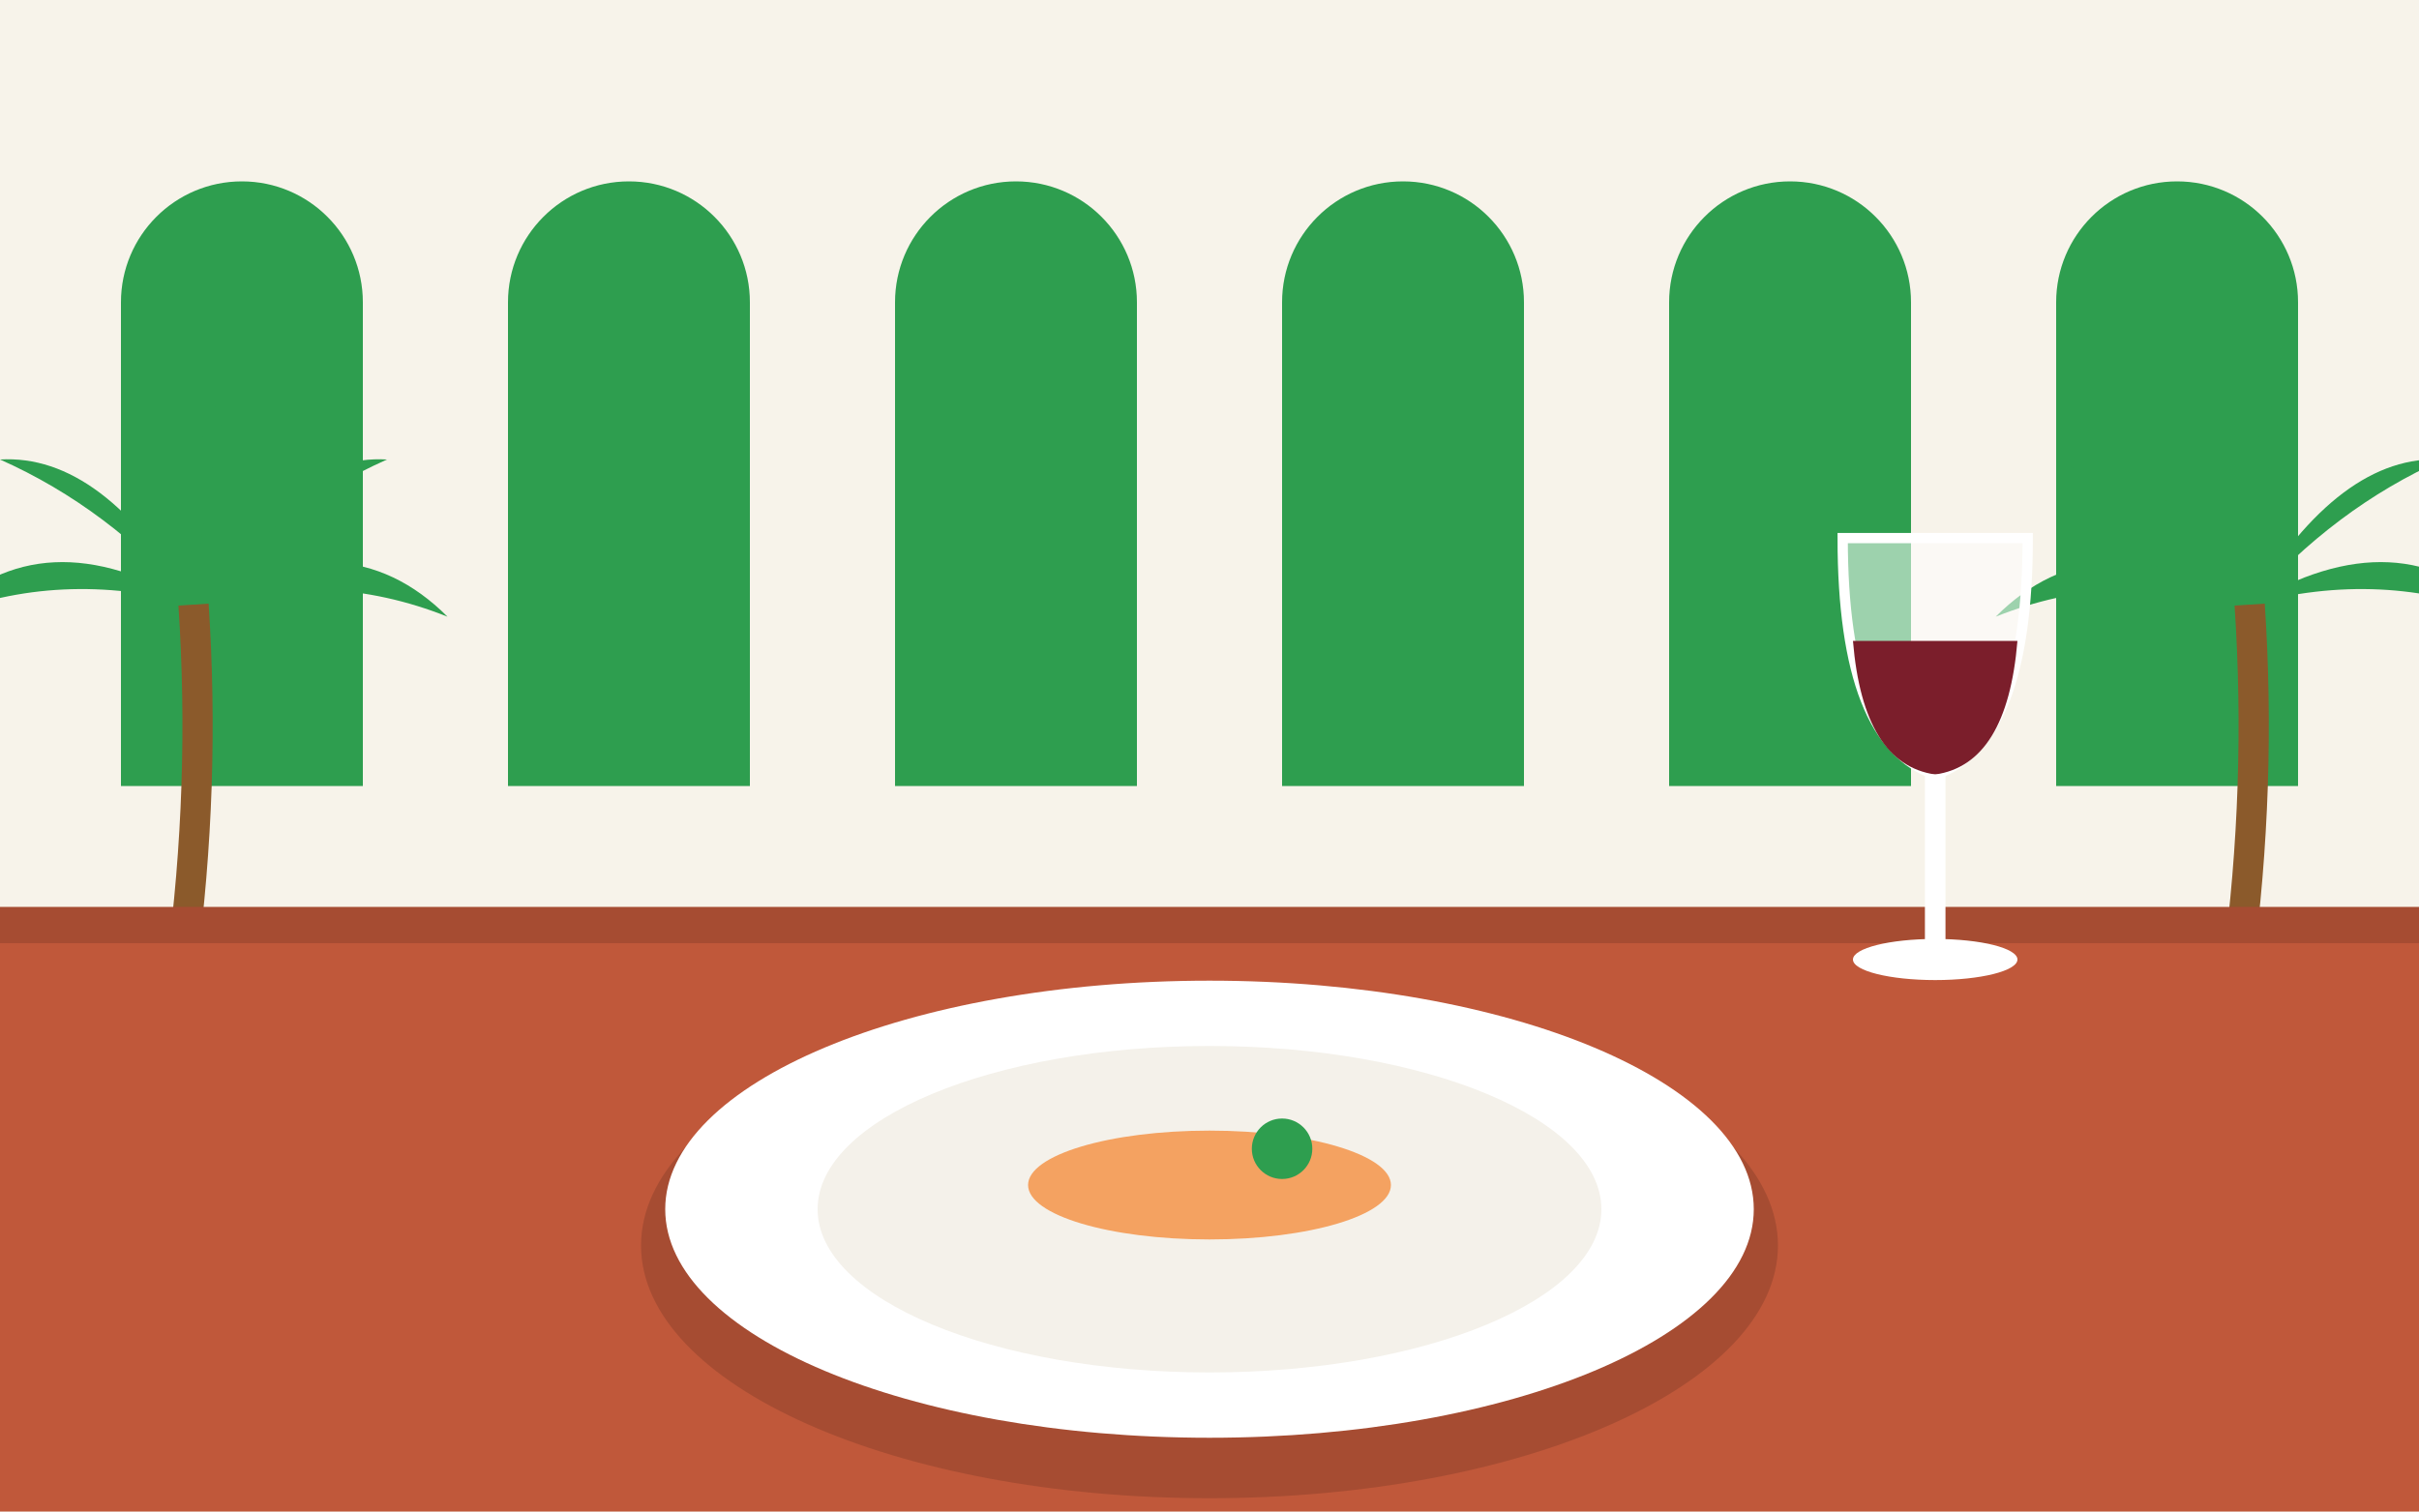
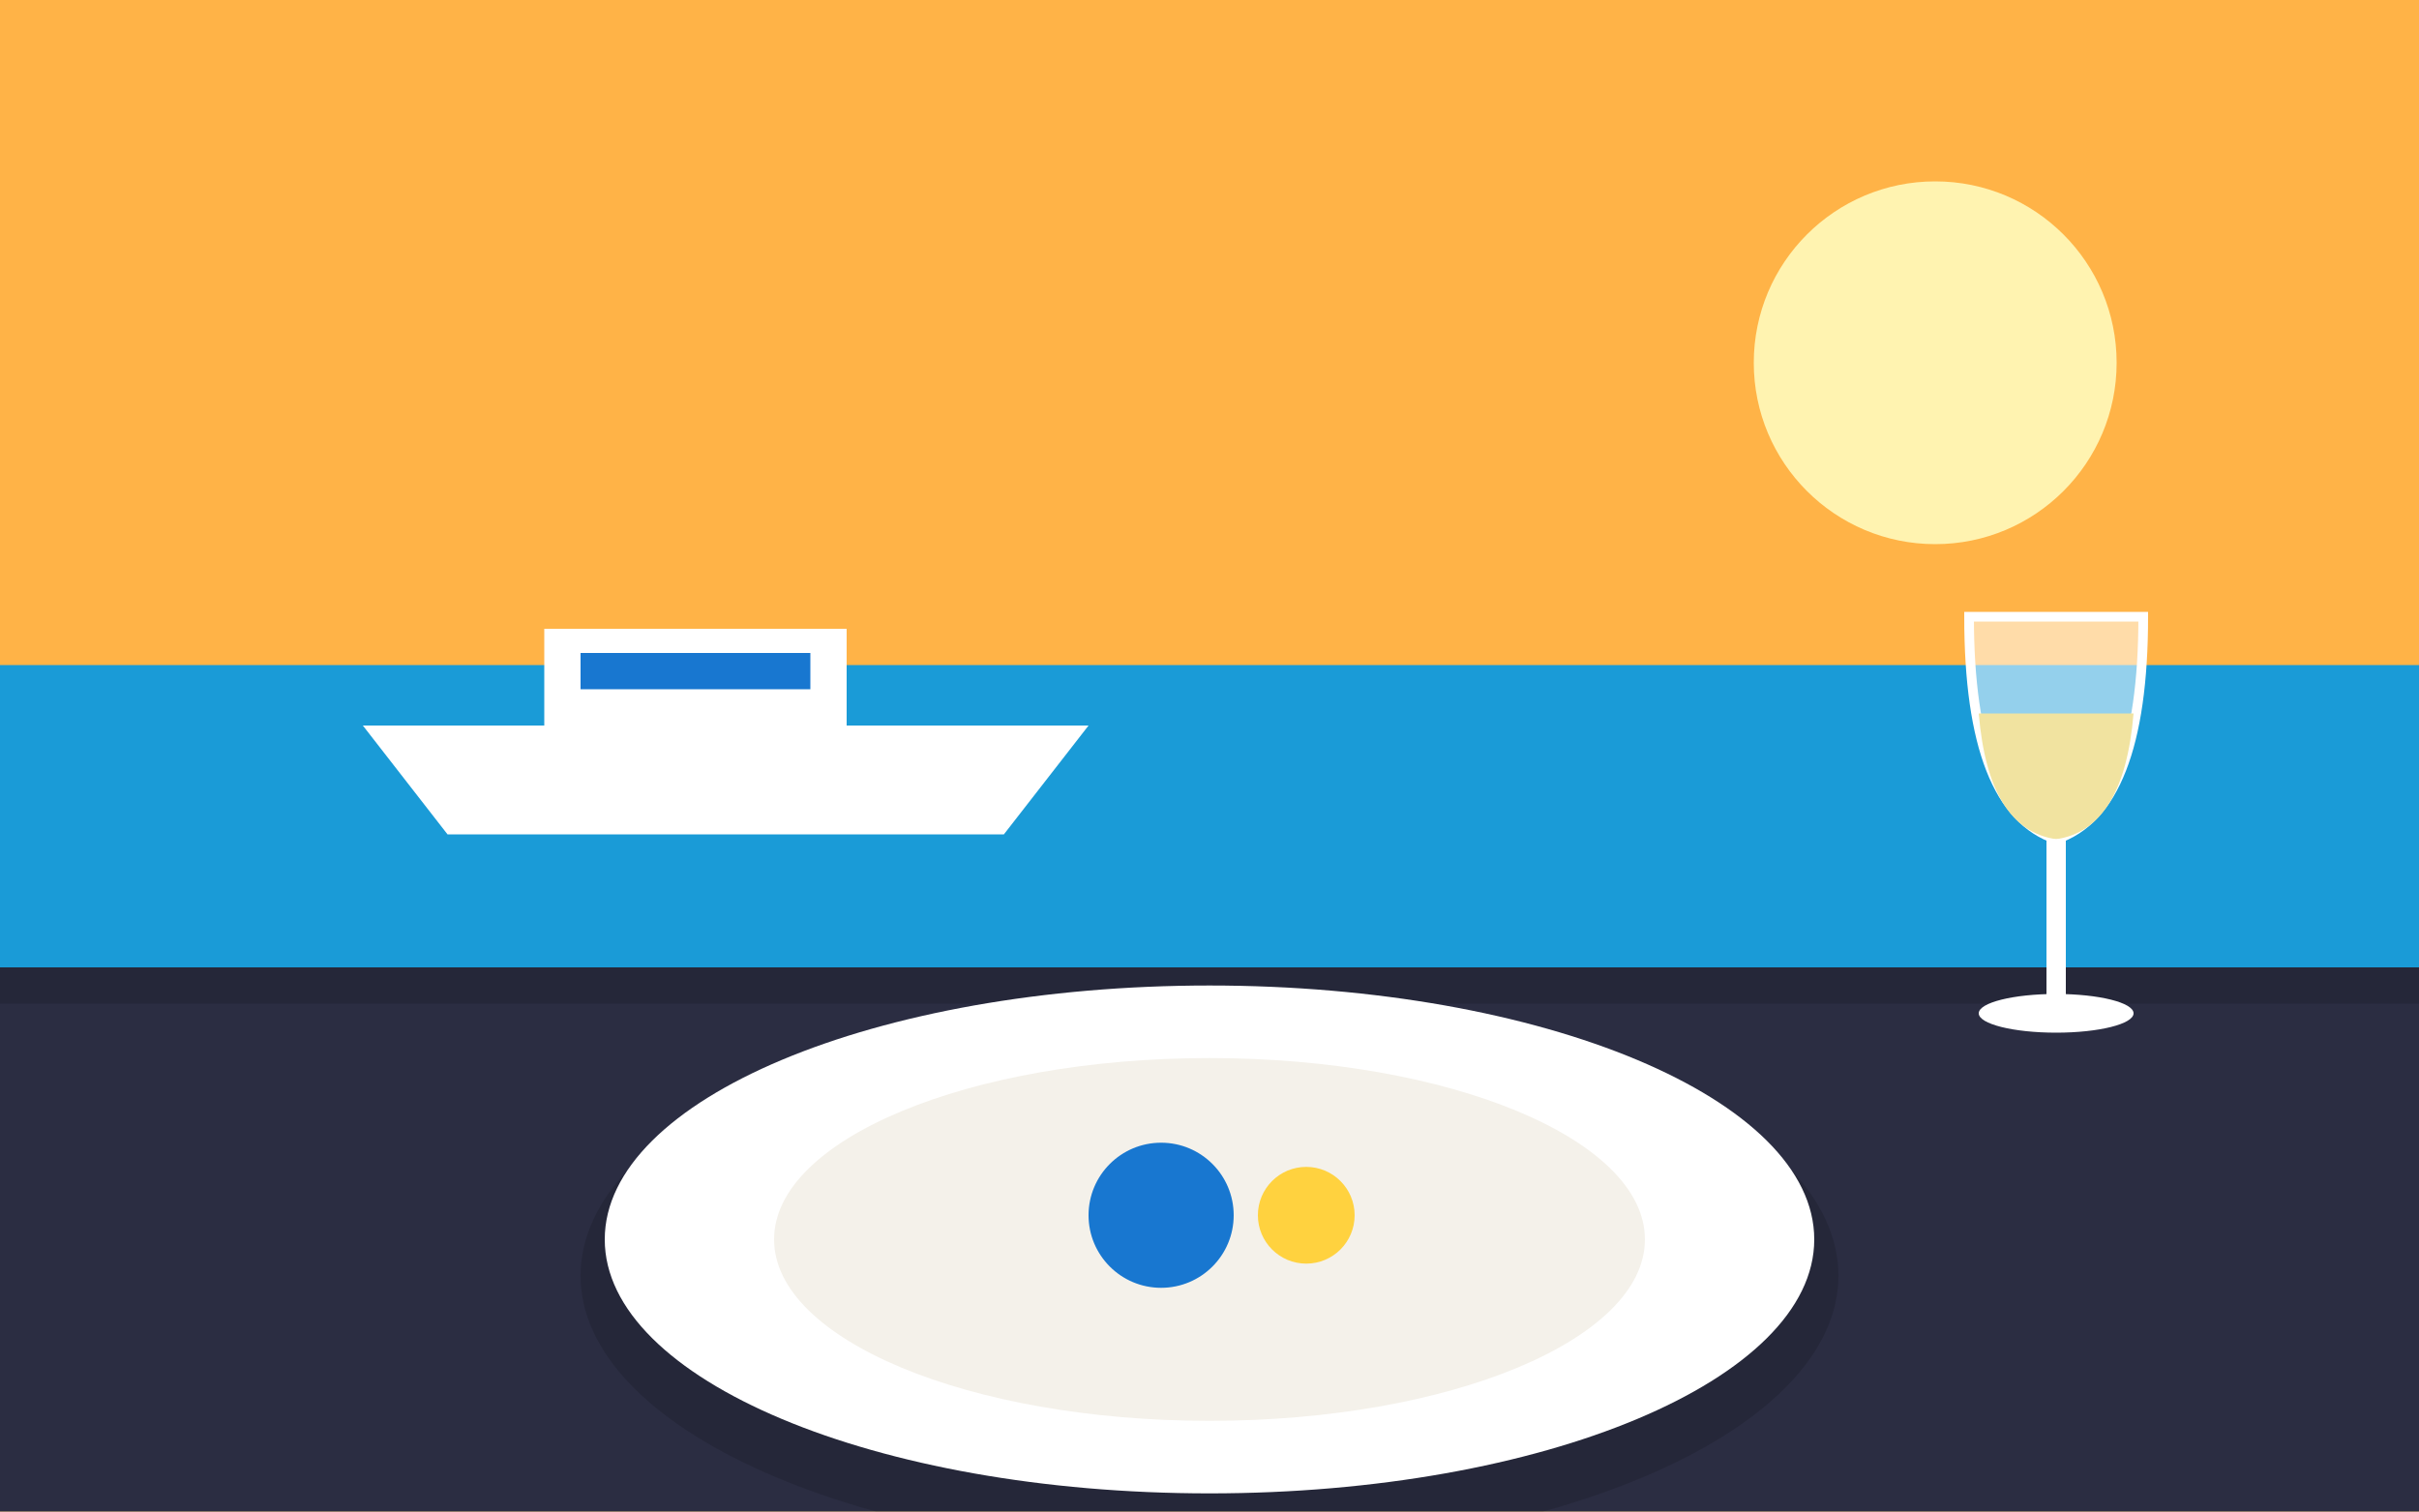
<svg xmlns="http://www.w3.org/2000/svg" viewBox="0 0 400 250" preserveAspectRatio="xMidYMid slice">
  <rect width="400" height="250" fill="#FFF" />
-   <rect width="400" height="250" fill="#F7F3EA" />
-   <path d="M20 130 V50.0 A20.0 20.0 0 0 1 60 50.0 V130Z" fill="#2E9E4F" />
-   <path d="M84 130 V50.0 A20.0 20.0 0 0 1 124 50.0 V130Z" fill="#2E9E4F" />
-   <path d="M148 130 V50.0 A20.0 20.0 0 0 1 188 50.0 V130Z" fill="#2E9E4F" />
-   <path d="M212 130 V50.0 A20.0 20.0 0 0 1 252 50.0 V130Z" fill="#2E9E4F" />
-   <path d="M276 130 V50.0 A20.0 20.0 0 0 1 316 50.0 V130Z" fill="#2E9E4F" />
-   <path d="M340 130 V50.0 A20.0 20.0 0 0 1 380 50.0 V130Z" fill="#2E9E4F" />
-   <g transform="translate(30,160) scale(1.0)">
-     <path d="M0 0 Q4 -30.0 2 -60" stroke="#8B5A2B" stroke-width="5" fill="none" />
-     <g fill="#2E9E4F" transform="translate(2,-60)">
-       <path d="M0 0 Q-25 -15 -42 2 Q-22 -6 0 0Z" />
-       <path d="M0 0 Q25 -15 42 2 Q22 -6 0 0Z" />
-       <path d="M0 0 Q-15 -25 -32 -24 Q-14 -16 0 0Z" />
-       <path d="M0 0 Q15 -25 32 -24 Q14 -16 0 0Z" />
-       <path d="M0 0 Q-2 -28 6 -36 Q2 -20 0 0Z" />
-     </g>
+   <rect width="400" height="250" fill="#FFB347" />
+   <circle cx="320" cy="60" r="30" fill="#FFF3B0" />
+   <rect y="110" width="400" height="60" fill="#1A9BD7" />
+   <g transform="translate(120,120)">
+     <path d="M-60 0 h120 l-14 18 h-92z" fill="#fff" />
+     <rect x="-30" y="-16" width="50" height="16" fill="#fff" />
+     <rect x="-24" y="-12" width="38" height="6" fill="#1877D0" />
  </g>
-   <g transform="translate(370,160) scale(1.0)">
-     <path d="M0 0 Q4 -30.0 2 -60" stroke="#8B5A2B" stroke-width="5" fill="none" />
-     <g fill="#2E9E4F" transform="translate(2,-60)">
-       <path d="M0 0 Q-25 -15 -42 2 Q-22 -6 0 0Z" />
-       <path d="M0 0 Q25 -15 42 2 Q22 -6 0 0Z" />
-       <path d="M0 0 Q-15 -25 -32 -24 Q-14 -16 0 0Z" />
-       <path d="M0 0 Q15 -25 32 -24 Q14 -16 0 0Z" />
-       <path d="M0 0 Q-2 -28 6 -36 Q2 -20 0 0Z" />
-     </g>
+   <rect x="0" y="160" width="400" height="90" fill="#2B2D42" />
+   <rect x="0" y="160" width="400" height="6" fill="#00000022" />
+   <g transform="translate(200,205)">
+     <ellipse cx="0" cy="6" rx="104" ry="46.0" fill="#00000022" />
+     <ellipse cx="0" cy="0" rx="100" ry="42.0" fill="#FFFFFF" />
+     <ellipse cx="0" cy="0" rx="72.0" ry="30.0" fill="#F4F1EA" />
+     <circle cx="-8" cy="-4" r="12" fill="#1877D0" />
+     <circle cx="16" cy="-4" r="8" fill="#FFD23F" />
  </g>
-   <rect x="0" y="150" width="400" height="100" fill="#C0583A" />
-   <rect x="0" y="150" width="400" height="6" fill="#00000022" />
-   <g transform="translate(200,200)">
-     <ellipse cx="0" cy="6" rx="94" ry="41.8" fill="#00000022" />
-     <ellipse cx="0" cy="0" rx="90" ry="37.8" fill="#FFFFFF" />
-     <ellipse cx="0" cy="0" rx="64.8" ry="27.0" fill="#F4F1EA" />
-     <ellipse cx="0" cy="-4" rx="30" ry="9" fill="#F4A261" />
-     <circle cx="12" cy="-10" r="5" fill="#2E9E4F" />
-   </g>
-   <g transform="translate(320,140) scale(0.85)">
+   <g transform="translate(340,150) scale(0.8)">
    <path d="M-18 -60 h36 q0 40 -18 46 q-18 -6 -18 -46z" fill="#ffffff88" stroke="#fff" stroke-width="2" />
-     <path d="M-16 -40 h32 q-2 24 -16 26 q-14 -2 -16 -26z" fill="#7B1E2B" />
+     <path d="M-16 -40 h32 q-2 24 -16 26 q-14 -2 -16 -26z" fill="#F1E3A0" />
    <rect x="-2" y="-14" width="4" height="34" fill="#fff" />
    <ellipse cx="0" cy="22" rx="16" ry="4" fill="#fff" />
  </g>
</svg>
